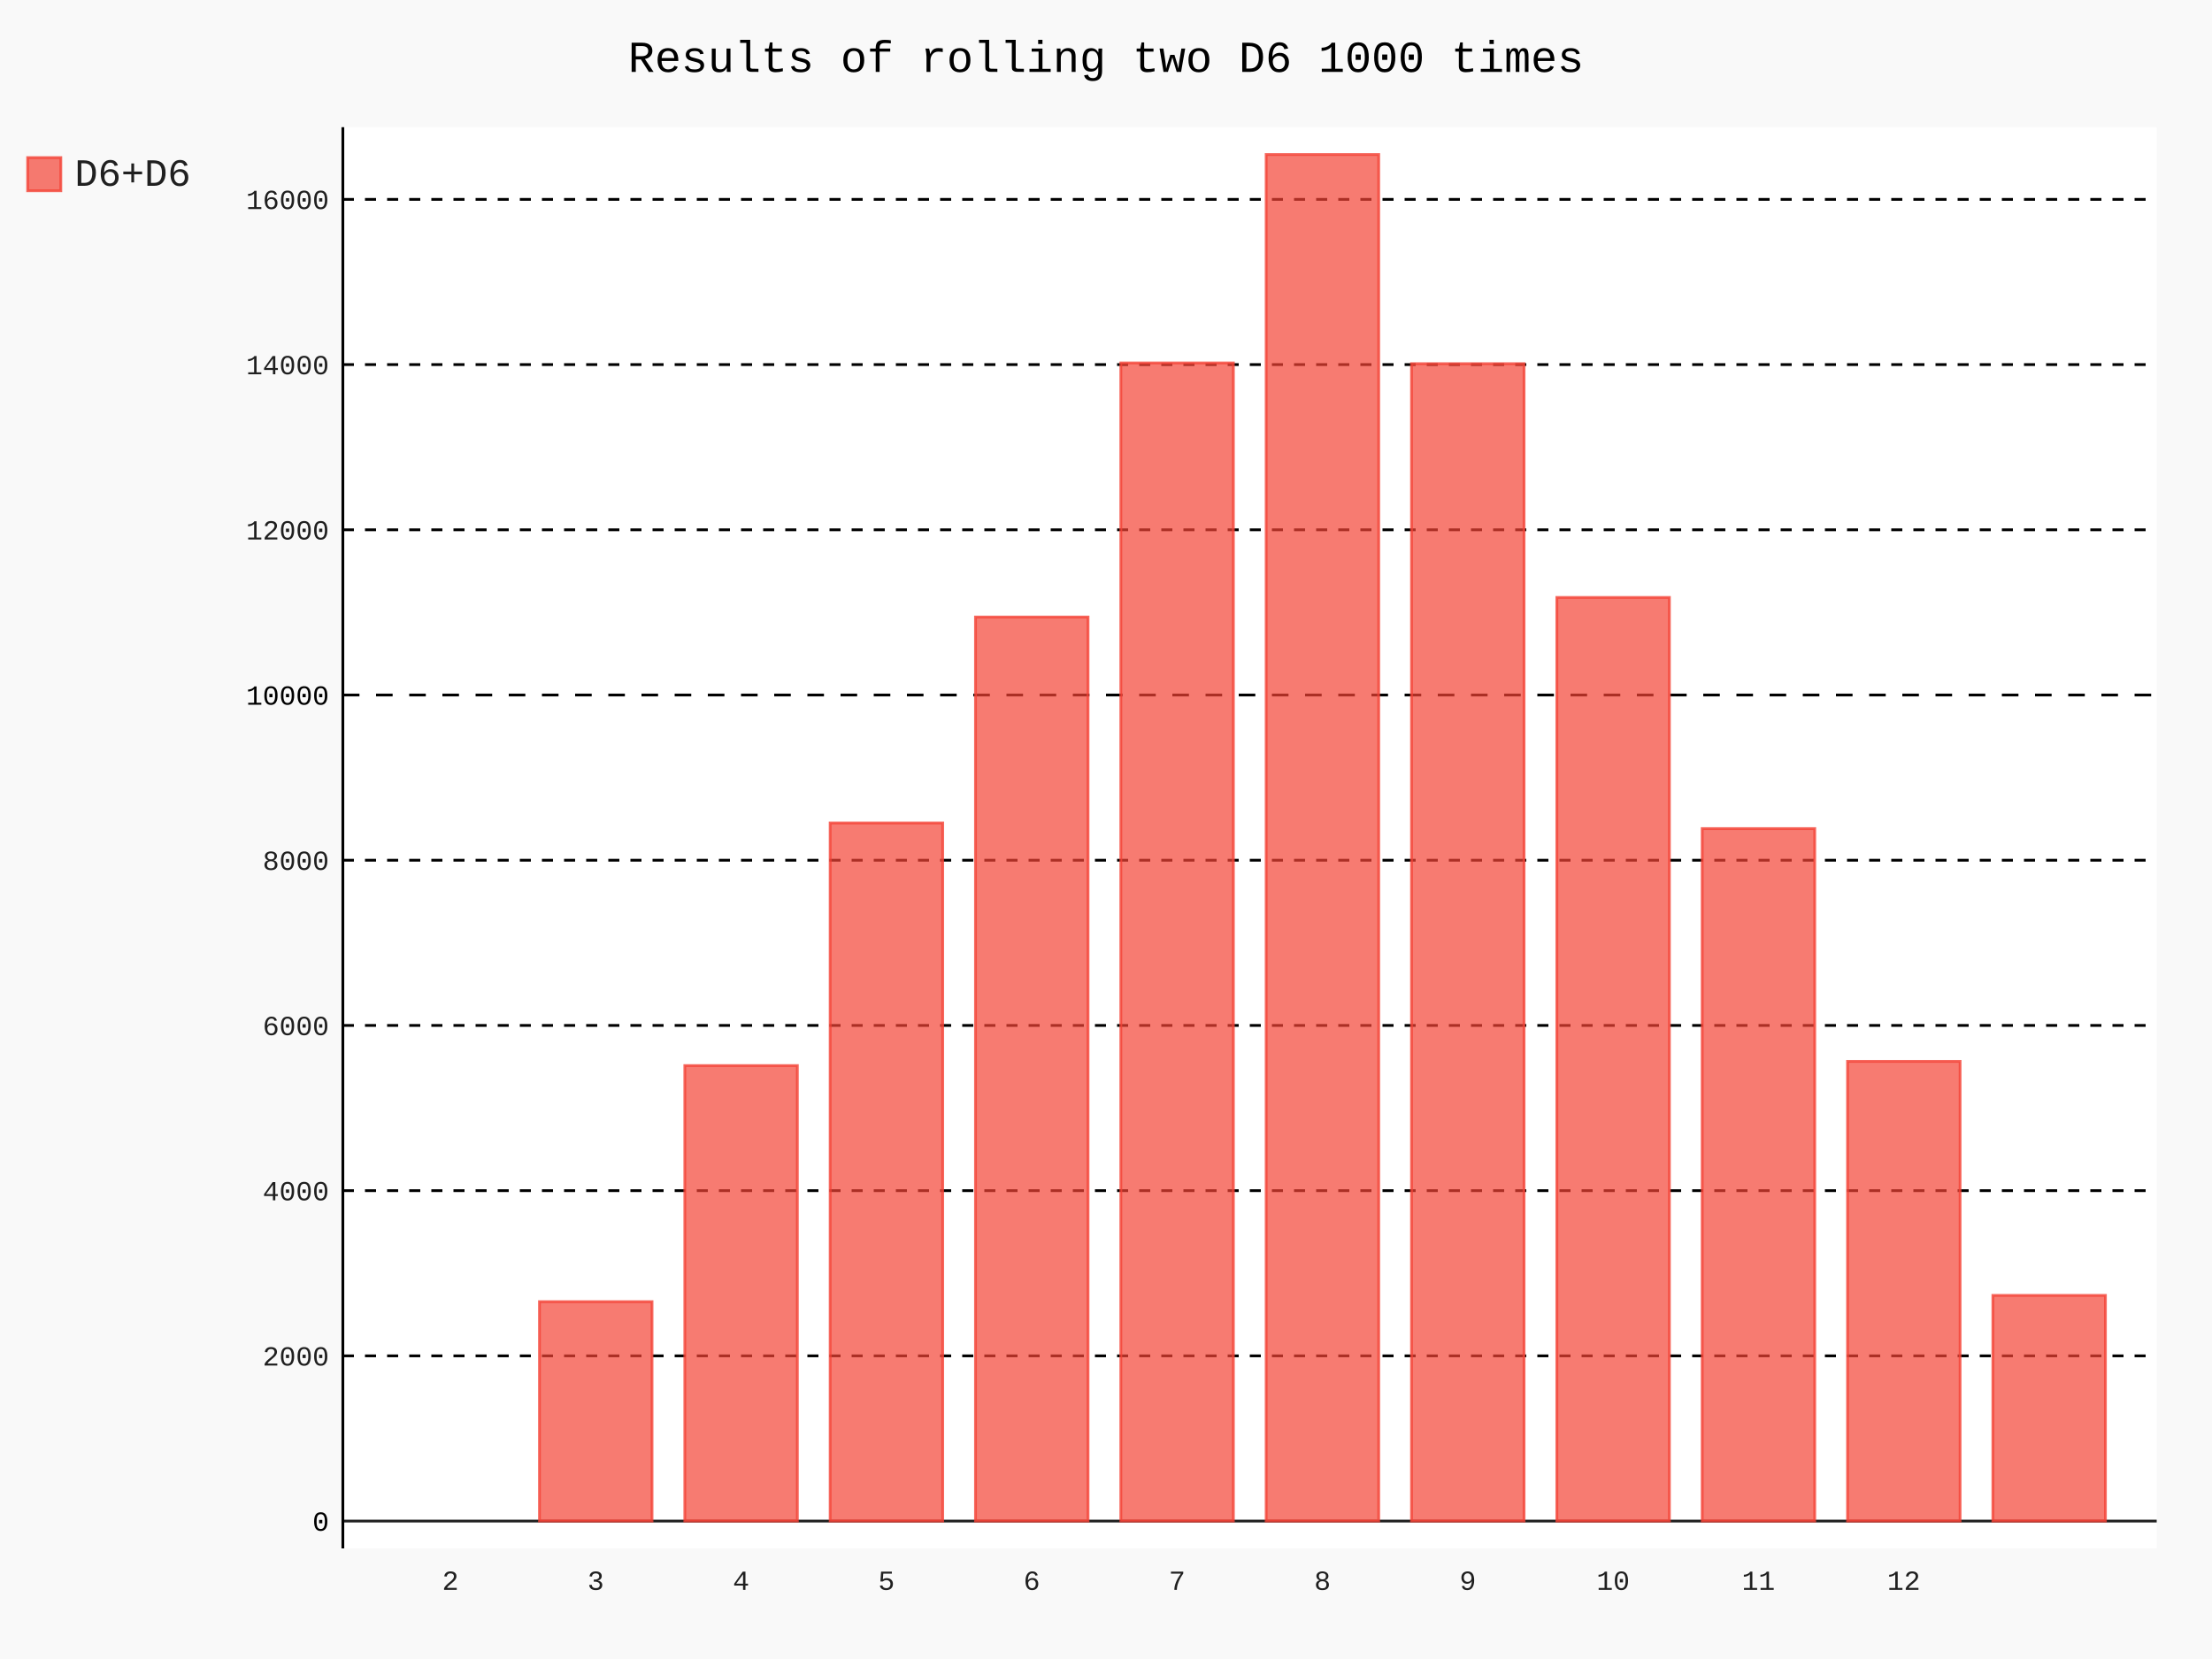
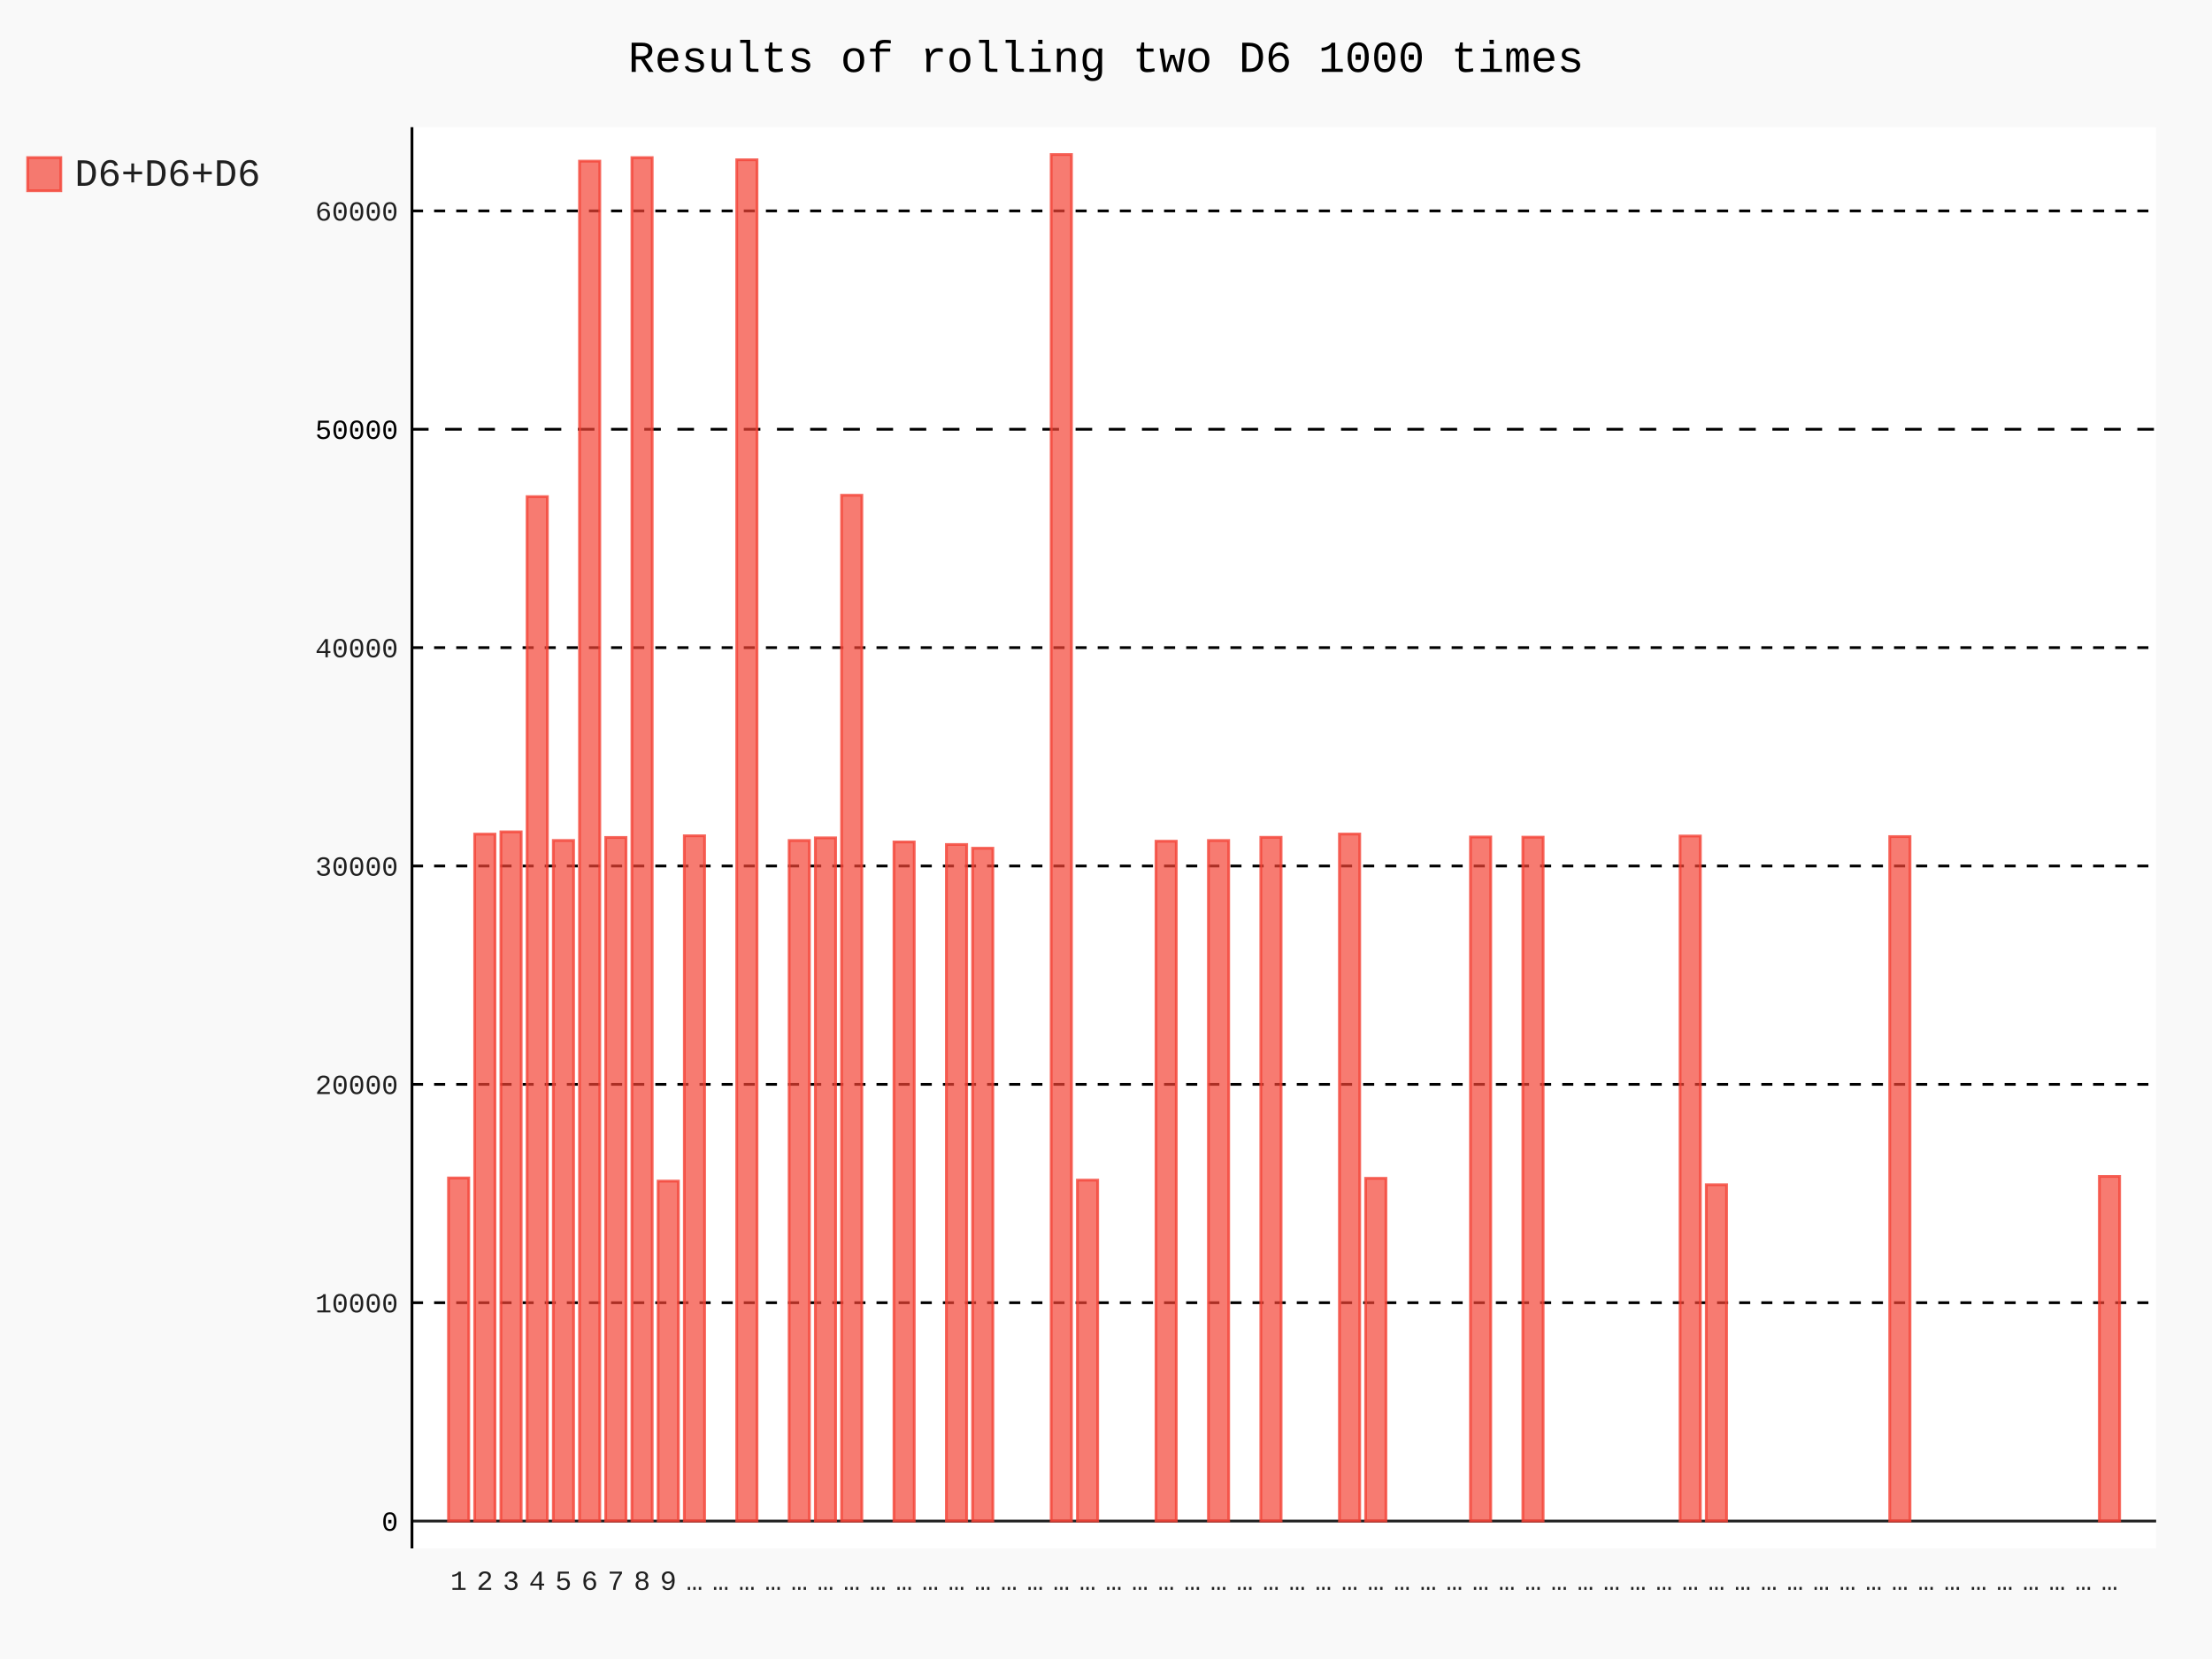
- <svg xmlns="http://www.w3.org/2000/svg" id="chart-1bb4fe99-df4e-41e9-ab45-7fff3be5ae39" class="pygal-chart" viewBox="0 0 800 600">
+ <svg xmlns="http://www.w3.org/2000/svg" id="chart-a69fd0e1-9acb-424e-9e1e-ae842e21ee24" class="pygal-chart" viewBox="0 0 800 600">
  <defs>
-     <style type="text/css">#chart-1bb4fe99-df4e-41e9-ab45-7fff3be5ae39{-webkit-user-select:none;-webkit-font-smoothing:antialiased;font-family:Consolas,"Liberation Mono",Menlo,Courier,monospace}#chart-1bb4fe99-df4e-41e9-ab45-7fff3be5ae39 .title{font-family:Consolas,"Liberation Mono",Menlo,Courier,monospace;font-size:16px}#chart-1bb4fe99-df4e-41e9-ab45-7fff3be5ae39 .legends .legend text{font-family:Consolas,"Liberation Mono",Menlo,Courier,monospace;font-size:14px}#chart-1bb4fe99-df4e-41e9-ab45-7fff3be5ae39 .axis text{font-family:Consolas,"Liberation Mono",Menlo,Courier,monospace;font-size:10px}#chart-1bb4fe99-df4e-41e9-ab45-7fff3be5ae39 .axis text.major{font-family:Consolas,"Liberation Mono",Menlo,Courier,monospace;font-size:10px}#chart-1bb4fe99-df4e-41e9-ab45-7fff3be5ae39 .text-overlay text.value{font-family:Consolas,"Liberation Mono",Menlo,Courier,monospace;font-size:16px}#chart-1bb4fe99-df4e-41e9-ab45-7fff3be5ae39 .text-overlay text.label{font-family:Consolas,"Liberation Mono",Menlo,Courier,monospace;font-size:10px}#chart-1bb4fe99-df4e-41e9-ab45-7fff3be5ae39 .tooltip{font-family:Consolas,"Liberation Mono",Menlo,Courier,monospace;font-size:14px}#chart-1bb4fe99-df4e-41e9-ab45-7fff3be5ae39 text.no_data{font-family:Consolas,"Liberation Mono",Menlo,Courier,monospace;font-size:64px}
- #chart-1bb4fe99-df4e-41e9-ab45-7fff3be5ae39{background-color:rgba(249,249,249,1)}#chart-1bb4fe99-df4e-41e9-ab45-7fff3be5ae39 path,#chart-1bb4fe99-df4e-41e9-ab45-7fff3be5ae39 line,#chart-1bb4fe99-df4e-41e9-ab45-7fff3be5ae39 rect,#chart-1bb4fe99-df4e-41e9-ab45-7fff3be5ae39 circle{-webkit-transition:150ms;-moz-transition:150ms;transition:150ms}#chart-1bb4fe99-df4e-41e9-ab45-7fff3be5ae39 .graph &gt; .background{fill:rgba(249,249,249,1)}#chart-1bb4fe99-df4e-41e9-ab45-7fff3be5ae39 .plot &gt; .background{fill:rgba(255,255,255,1)}#chart-1bb4fe99-df4e-41e9-ab45-7fff3be5ae39 .graph{fill:rgba(0,0,0,.87)}#chart-1bb4fe99-df4e-41e9-ab45-7fff3be5ae39 text.no_data{fill:rgba(0,0,0,1)}#chart-1bb4fe99-df4e-41e9-ab45-7fff3be5ae39 .title{fill:rgba(0,0,0,1)}#chart-1bb4fe99-df4e-41e9-ab45-7fff3be5ae39 .legends .legend text{fill:rgba(0,0,0,.87)}#chart-1bb4fe99-df4e-41e9-ab45-7fff3be5ae39 .legends .legend:hover text{fill:rgba(0,0,0,1)}#chart-1bb4fe99-df4e-41e9-ab45-7fff3be5ae39 .axis .line{stroke:rgba(0,0,0,1)}#chart-1bb4fe99-df4e-41e9-ab45-7fff3be5ae39 .axis .guide.line{stroke:rgba(0,0,0,.54)}#chart-1bb4fe99-df4e-41e9-ab45-7fff3be5ae39 .axis .major.line{stroke:rgba(0,0,0,.87)}#chart-1bb4fe99-df4e-41e9-ab45-7fff3be5ae39 .axis text.major{fill:rgba(0,0,0,1)}#chart-1bb4fe99-df4e-41e9-ab45-7fff3be5ae39 .axis.y .guides:hover .guide.line,#chart-1bb4fe99-df4e-41e9-ab45-7fff3be5ae39 .line-graph .axis.x .guides:hover .guide.line,#chart-1bb4fe99-df4e-41e9-ab45-7fff3be5ae39 .stackedline-graph .axis.x .guides:hover .guide.line,#chart-1bb4fe99-df4e-41e9-ab45-7fff3be5ae39 .xy-graph .axis.x .guides:hover .guide.line{stroke:rgba(0,0,0,1)}#chart-1bb4fe99-df4e-41e9-ab45-7fff3be5ae39 .axis .guides:hover text{fill:rgba(0,0,0,1)}#chart-1bb4fe99-df4e-41e9-ab45-7fff3be5ae39 .reactive{fill-opacity:.7;stroke-opacity:.8;stroke-width:1}#chart-1bb4fe99-df4e-41e9-ab45-7fff3be5ae39 .ci{stroke:rgba(0,0,0,.87)}#chart-1bb4fe99-df4e-41e9-ab45-7fff3be5ae39 .reactive.active,#chart-1bb4fe99-df4e-41e9-ab45-7fff3be5ae39 .active .reactive{fill-opacity:.8;stroke-opacity:.9;stroke-width:4}#chart-1bb4fe99-df4e-41e9-ab45-7fff3be5ae39 .ci .reactive.active{stroke-width:1.5}#chart-1bb4fe99-df4e-41e9-ab45-7fff3be5ae39 .series text{fill:rgba(0,0,0,1)}#chart-1bb4fe99-df4e-41e9-ab45-7fff3be5ae39 .tooltip rect{fill:rgba(255,255,255,1);stroke:rgba(0,0,0,1);-webkit-transition:opacity 150ms;-moz-transition:opacity 150ms;transition:opacity 150ms}#chart-1bb4fe99-df4e-41e9-ab45-7fff3be5ae39 .tooltip .label{fill:rgba(0,0,0,.87)}#chart-1bb4fe99-df4e-41e9-ab45-7fff3be5ae39 .tooltip .label{fill:rgba(0,0,0,.87)}#chart-1bb4fe99-df4e-41e9-ab45-7fff3be5ae39 .tooltip .legend{font-size:.8em;fill:rgba(0,0,0,.54)}#chart-1bb4fe99-df4e-41e9-ab45-7fff3be5ae39 .tooltip .x_label{font-size:.6em;fill:rgba(0,0,0,1)}#chart-1bb4fe99-df4e-41e9-ab45-7fff3be5ae39 .tooltip .xlink{font-size:.5em;text-decoration:underline}#chart-1bb4fe99-df4e-41e9-ab45-7fff3be5ae39 .tooltip .value{font-size:1.5em}#chart-1bb4fe99-df4e-41e9-ab45-7fff3be5ae39 .bound{font-size:.5em}#chart-1bb4fe99-df4e-41e9-ab45-7fff3be5ae39 .max-value{font-size:.75em;fill:rgba(0,0,0,.54)}#chart-1bb4fe99-df4e-41e9-ab45-7fff3be5ae39 .map-element{fill:rgba(255,255,255,1);stroke:rgba(0,0,0,.54) !important}#chart-1bb4fe99-df4e-41e9-ab45-7fff3be5ae39 .map-element .reactive{fill-opacity:inherit;stroke-opacity:inherit}#chart-1bb4fe99-df4e-41e9-ab45-7fff3be5ae39 .color-0,#chart-1bb4fe99-df4e-41e9-ab45-7fff3be5ae39 .color-0 a:visited{stroke:#F44336;fill:#F44336}#chart-1bb4fe99-df4e-41e9-ab45-7fff3be5ae39 .text-overlay .color-0 text{fill:black}
- #chart-1bb4fe99-df4e-41e9-ab45-7fff3be5ae39 text.no_data{text-anchor:middle}#chart-1bb4fe99-df4e-41e9-ab45-7fff3be5ae39 .guide.line{fill:none}#chart-1bb4fe99-df4e-41e9-ab45-7fff3be5ae39 .centered{text-anchor:middle}#chart-1bb4fe99-df4e-41e9-ab45-7fff3be5ae39 .title{text-anchor:middle}#chart-1bb4fe99-df4e-41e9-ab45-7fff3be5ae39 .legends .legend text{fill-opacity:1}#chart-1bb4fe99-df4e-41e9-ab45-7fff3be5ae39 .axis.x text{text-anchor:middle}#chart-1bb4fe99-df4e-41e9-ab45-7fff3be5ae39 .axis.x:not(.web) text[transform]{text-anchor:start}#chart-1bb4fe99-df4e-41e9-ab45-7fff3be5ae39 .axis.x:not(.web) text[transform].backwards{text-anchor:end}#chart-1bb4fe99-df4e-41e9-ab45-7fff3be5ae39 .axis.y text{text-anchor:end}#chart-1bb4fe99-df4e-41e9-ab45-7fff3be5ae39 .axis.y text[transform].backwards{text-anchor:start}#chart-1bb4fe99-df4e-41e9-ab45-7fff3be5ae39 .axis.y2 text{text-anchor:start}#chart-1bb4fe99-df4e-41e9-ab45-7fff3be5ae39 .axis.y2 text[transform].backwards{text-anchor:end}#chart-1bb4fe99-df4e-41e9-ab45-7fff3be5ae39 .axis .guide.line{stroke-dasharray:4,4;stroke:black}#chart-1bb4fe99-df4e-41e9-ab45-7fff3be5ae39 .axis .major.guide.line{stroke-dasharray:6,6;stroke:black}#chart-1bb4fe99-df4e-41e9-ab45-7fff3be5ae39 .horizontal .axis.y .guide.line,#chart-1bb4fe99-df4e-41e9-ab45-7fff3be5ae39 .horizontal .axis.y2 .guide.line,#chart-1bb4fe99-df4e-41e9-ab45-7fff3be5ae39 .vertical .axis.x .guide.line{opacity:0}#chart-1bb4fe99-df4e-41e9-ab45-7fff3be5ae39 .horizontal .axis.always_show .guide.line,#chart-1bb4fe99-df4e-41e9-ab45-7fff3be5ae39 .vertical .axis.always_show .guide.line{opacity:1 !important}#chart-1bb4fe99-df4e-41e9-ab45-7fff3be5ae39 .axis.y .guides:hover .guide.line,#chart-1bb4fe99-df4e-41e9-ab45-7fff3be5ae39 .axis.y2 .guides:hover .guide.line,#chart-1bb4fe99-df4e-41e9-ab45-7fff3be5ae39 .axis.x .guides:hover .guide.line{opacity:1}#chart-1bb4fe99-df4e-41e9-ab45-7fff3be5ae39 .axis .guides:hover text{opacity:1}#chart-1bb4fe99-df4e-41e9-ab45-7fff3be5ae39 .nofill{fill:none}#chart-1bb4fe99-df4e-41e9-ab45-7fff3be5ae39 .subtle-fill{fill-opacity:.2}#chart-1bb4fe99-df4e-41e9-ab45-7fff3be5ae39 .dot{stroke-width:1px;fill-opacity:1;stroke-opacity:1}#chart-1bb4fe99-df4e-41e9-ab45-7fff3be5ae39 .dot.active{stroke-width:5px}#chart-1bb4fe99-df4e-41e9-ab45-7fff3be5ae39 .dot.negative{fill:transparent}#chart-1bb4fe99-df4e-41e9-ab45-7fff3be5ae39 text,#chart-1bb4fe99-df4e-41e9-ab45-7fff3be5ae39 tspan{stroke:none !important}#chart-1bb4fe99-df4e-41e9-ab45-7fff3be5ae39 .series text.active{opacity:1}#chart-1bb4fe99-df4e-41e9-ab45-7fff3be5ae39 .tooltip rect{fill-opacity:.95;stroke-width:.5}#chart-1bb4fe99-df4e-41e9-ab45-7fff3be5ae39 .tooltip text{fill-opacity:1}#chart-1bb4fe99-df4e-41e9-ab45-7fff3be5ae39 .showable{visibility:hidden}#chart-1bb4fe99-df4e-41e9-ab45-7fff3be5ae39 .showable.shown{visibility:visible}#chart-1bb4fe99-df4e-41e9-ab45-7fff3be5ae39 .gauge-background{fill:rgba(229,229,229,1);stroke:none}#chart-1bb4fe99-df4e-41e9-ab45-7fff3be5ae39 .bg-lines{stroke:rgba(249,249,249,1);stroke-width:2px}</style>
+     <style type="text/css">#chart-a69fd0e1-9acb-424e-9e1e-ae842e21ee24{-webkit-user-select:none;-webkit-font-smoothing:antialiased;font-family:Consolas,"Liberation Mono",Menlo,Courier,monospace}#chart-a69fd0e1-9acb-424e-9e1e-ae842e21ee24 .title{font-family:Consolas,"Liberation Mono",Menlo,Courier,monospace;font-size:16px}#chart-a69fd0e1-9acb-424e-9e1e-ae842e21ee24 .legends .legend text{font-family:Consolas,"Liberation Mono",Menlo,Courier,monospace;font-size:14px}#chart-a69fd0e1-9acb-424e-9e1e-ae842e21ee24 .axis text{font-family:Consolas,"Liberation Mono",Menlo,Courier,monospace;font-size:10px}#chart-a69fd0e1-9acb-424e-9e1e-ae842e21ee24 .axis text.major{font-family:Consolas,"Liberation Mono",Menlo,Courier,monospace;font-size:10px}#chart-a69fd0e1-9acb-424e-9e1e-ae842e21ee24 .text-overlay text.value{font-family:Consolas,"Liberation Mono",Menlo,Courier,monospace;font-size:16px}#chart-a69fd0e1-9acb-424e-9e1e-ae842e21ee24 .text-overlay text.label{font-family:Consolas,"Liberation Mono",Menlo,Courier,monospace;font-size:10px}#chart-a69fd0e1-9acb-424e-9e1e-ae842e21ee24 .tooltip{font-family:Consolas,"Liberation Mono",Menlo,Courier,monospace;font-size:14px}#chart-a69fd0e1-9acb-424e-9e1e-ae842e21ee24 text.no_data{font-family:Consolas,"Liberation Mono",Menlo,Courier,monospace;font-size:64px}
+ #chart-a69fd0e1-9acb-424e-9e1e-ae842e21ee24{background-color:rgba(249,249,249,1)}#chart-a69fd0e1-9acb-424e-9e1e-ae842e21ee24 path,#chart-a69fd0e1-9acb-424e-9e1e-ae842e21ee24 line,#chart-a69fd0e1-9acb-424e-9e1e-ae842e21ee24 rect,#chart-a69fd0e1-9acb-424e-9e1e-ae842e21ee24 circle{-webkit-transition:150ms;-moz-transition:150ms;transition:150ms}#chart-a69fd0e1-9acb-424e-9e1e-ae842e21ee24 .graph &gt; .background{fill:rgba(249,249,249,1)}#chart-a69fd0e1-9acb-424e-9e1e-ae842e21ee24 .plot &gt; .background{fill:rgba(255,255,255,1)}#chart-a69fd0e1-9acb-424e-9e1e-ae842e21ee24 .graph{fill:rgba(0,0,0,.87)}#chart-a69fd0e1-9acb-424e-9e1e-ae842e21ee24 text.no_data{fill:rgba(0,0,0,1)}#chart-a69fd0e1-9acb-424e-9e1e-ae842e21ee24 .title{fill:rgba(0,0,0,1)}#chart-a69fd0e1-9acb-424e-9e1e-ae842e21ee24 .legends .legend text{fill:rgba(0,0,0,.87)}#chart-a69fd0e1-9acb-424e-9e1e-ae842e21ee24 .legends .legend:hover text{fill:rgba(0,0,0,1)}#chart-a69fd0e1-9acb-424e-9e1e-ae842e21ee24 .axis .line{stroke:rgba(0,0,0,1)}#chart-a69fd0e1-9acb-424e-9e1e-ae842e21ee24 .axis .guide.line{stroke:rgba(0,0,0,.54)}#chart-a69fd0e1-9acb-424e-9e1e-ae842e21ee24 .axis .major.line{stroke:rgba(0,0,0,.87)}#chart-a69fd0e1-9acb-424e-9e1e-ae842e21ee24 .axis text.major{fill:rgba(0,0,0,1)}#chart-a69fd0e1-9acb-424e-9e1e-ae842e21ee24 .axis.y .guides:hover .guide.line,#chart-a69fd0e1-9acb-424e-9e1e-ae842e21ee24 .line-graph .axis.x .guides:hover .guide.line,#chart-a69fd0e1-9acb-424e-9e1e-ae842e21ee24 .stackedline-graph .axis.x .guides:hover .guide.line,#chart-a69fd0e1-9acb-424e-9e1e-ae842e21ee24 .xy-graph .axis.x .guides:hover .guide.line{stroke:rgba(0,0,0,1)}#chart-a69fd0e1-9acb-424e-9e1e-ae842e21ee24 .axis .guides:hover text{fill:rgba(0,0,0,1)}#chart-a69fd0e1-9acb-424e-9e1e-ae842e21ee24 .reactive{fill-opacity:.7;stroke-opacity:.8;stroke-width:1}#chart-a69fd0e1-9acb-424e-9e1e-ae842e21ee24 .ci{stroke:rgba(0,0,0,.87)}#chart-a69fd0e1-9acb-424e-9e1e-ae842e21ee24 .reactive.active,#chart-a69fd0e1-9acb-424e-9e1e-ae842e21ee24 .active .reactive{fill-opacity:.8;stroke-opacity:.9;stroke-width:4}#chart-a69fd0e1-9acb-424e-9e1e-ae842e21ee24 .ci .reactive.active{stroke-width:1.5}#chart-a69fd0e1-9acb-424e-9e1e-ae842e21ee24 .series text{fill:rgba(0,0,0,1)}#chart-a69fd0e1-9acb-424e-9e1e-ae842e21ee24 .tooltip rect{fill:rgba(255,255,255,1);stroke:rgba(0,0,0,1);-webkit-transition:opacity 150ms;-moz-transition:opacity 150ms;transition:opacity 150ms}#chart-a69fd0e1-9acb-424e-9e1e-ae842e21ee24 .tooltip .label{fill:rgba(0,0,0,.87)}#chart-a69fd0e1-9acb-424e-9e1e-ae842e21ee24 .tooltip .label{fill:rgba(0,0,0,.87)}#chart-a69fd0e1-9acb-424e-9e1e-ae842e21ee24 .tooltip .legend{font-size:.8em;fill:rgba(0,0,0,.54)}#chart-a69fd0e1-9acb-424e-9e1e-ae842e21ee24 .tooltip .x_label{font-size:.6em;fill:rgba(0,0,0,1)}#chart-a69fd0e1-9acb-424e-9e1e-ae842e21ee24 .tooltip .xlink{font-size:.5em;text-decoration:underline}#chart-a69fd0e1-9acb-424e-9e1e-ae842e21ee24 .tooltip .value{font-size:1.5em}#chart-a69fd0e1-9acb-424e-9e1e-ae842e21ee24 .bound{font-size:.5em}#chart-a69fd0e1-9acb-424e-9e1e-ae842e21ee24 .max-value{font-size:.75em;fill:rgba(0,0,0,.54)}#chart-a69fd0e1-9acb-424e-9e1e-ae842e21ee24 .map-element{fill:rgba(255,255,255,1);stroke:rgba(0,0,0,.54) !important}#chart-a69fd0e1-9acb-424e-9e1e-ae842e21ee24 .map-element .reactive{fill-opacity:inherit;stroke-opacity:inherit}#chart-a69fd0e1-9acb-424e-9e1e-ae842e21ee24 .color-0,#chart-a69fd0e1-9acb-424e-9e1e-ae842e21ee24 .color-0 a:visited{stroke:#F44336;fill:#F44336}#chart-a69fd0e1-9acb-424e-9e1e-ae842e21ee24 .text-overlay .color-0 text{fill:black}
+ #chart-a69fd0e1-9acb-424e-9e1e-ae842e21ee24 text.no_data{text-anchor:middle}#chart-a69fd0e1-9acb-424e-9e1e-ae842e21ee24 .guide.line{fill:none}#chart-a69fd0e1-9acb-424e-9e1e-ae842e21ee24 .centered{text-anchor:middle}#chart-a69fd0e1-9acb-424e-9e1e-ae842e21ee24 .title{text-anchor:middle}#chart-a69fd0e1-9acb-424e-9e1e-ae842e21ee24 .legends .legend text{fill-opacity:1}#chart-a69fd0e1-9acb-424e-9e1e-ae842e21ee24 .axis.x text{text-anchor:middle}#chart-a69fd0e1-9acb-424e-9e1e-ae842e21ee24 .axis.x:not(.web) text[transform]{text-anchor:start}#chart-a69fd0e1-9acb-424e-9e1e-ae842e21ee24 .axis.x:not(.web) text[transform].backwards{text-anchor:end}#chart-a69fd0e1-9acb-424e-9e1e-ae842e21ee24 .axis.y text{text-anchor:end}#chart-a69fd0e1-9acb-424e-9e1e-ae842e21ee24 .axis.y text[transform].backwards{text-anchor:start}#chart-a69fd0e1-9acb-424e-9e1e-ae842e21ee24 .axis.y2 text{text-anchor:start}#chart-a69fd0e1-9acb-424e-9e1e-ae842e21ee24 .axis.y2 text[transform].backwards{text-anchor:end}#chart-a69fd0e1-9acb-424e-9e1e-ae842e21ee24 .axis .guide.line{stroke-dasharray:4,4;stroke:black}#chart-a69fd0e1-9acb-424e-9e1e-ae842e21ee24 .axis .major.guide.line{stroke-dasharray:6,6;stroke:black}#chart-a69fd0e1-9acb-424e-9e1e-ae842e21ee24 .horizontal .axis.y .guide.line,#chart-a69fd0e1-9acb-424e-9e1e-ae842e21ee24 .horizontal .axis.y2 .guide.line,#chart-a69fd0e1-9acb-424e-9e1e-ae842e21ee24 .vertical .axis.x .guide.line{opacity:0}#chart-a69fd0e1-9acb-424e-9e1e-ae842e21ee24 .horizontal .axis.always_show .guide.line,#chart-a69fd0e1-9acb-424e-9e1e-ae842e21ee24 .vertical .axis.always_show .guide.line{opacity:1 !important}#chart-a69fd0e1-9acb-424e-9e1e-ae842e21ee24 .axis.y .guides:hover .guide.line,#chart-a69fd0e1-9acb-424e-9e1e-ae842e21ee24 .axis.y2 .guides:hover .guide.line,#chart-a69fd0e1-9acb-424e-9e1e-ae842e21ee24 .axis.x .guides:hover .guide.line{opacity:1}#chart-a69fd0e1-9acb-424e-9e1e-ae842e21ee24 .axis .guides:hover text{opacity:1}#chart-a69fd0e1-9acb-424e-9e1e-ae842e21ee24 .nofill{fill:none}#chart-a69fd0e1-9acb-424e-9e1e-ae842e21ee24 .subtle-fill{fill-opacity:.2}#chart-a69fd0e1-9acb-424e-9e1e-ae842e21ee24 .dot{stroke-width:1px;fill-opacity:1;stroke-opacity:1}#chart-a69fd0e1-9acb-424e-9e1e-ae842e21ee24 .dot.active{stroke-width:5px}#chart-a69fd0e1-9acb-424e-9e1e-ae842e21ee24 .dot.negative{fill:transparent}#chart-a69fd0e1-9acb-424e-9e1e-ae842e21ee24 text,#chart-a69fd0e1-9acb-424e-9e1e-ae842e21ee24 tspan{stroke:none !important}#chart-a69fd0e1-9acb-424e-9e1e-ae842e21ee24 .series text.active{opacity:1}#chart-a69fd0e1-9acb-424e-9e1e-ae842e21ee24 .tooltip rect{fill-opacity:.95;stroke-width:.5}#chart-a69fd0e1-9acb-424e-9e1e-ae842e21ee24 .tooltip text{fill-opacity:1}#chart-a69fd0e1-9acb-424e-9e1e-ae842e21ee24 .showable{visibility:hidden}#chart-a69fd0e1-9acb-424e-9e1e-ae842e21ee24 .showable.shown{visibility:visible}#chart-a69fd0e1-9acb-424e-9e1e-ae842e21ee24 .gauge-background{fill:rgba(229,229,229,1);stroke:none}#chart-a69fd0e1-9acb-424e-9e1e-ae842e21ee24 .bg-lines{stroke:rgba(249,249,249,1);stroke-width:2px}</style>
  </defs>
  <g class="graph bar-graph vertical">
    <rect x="0" y="0" width="800" height="600" class="background" />
-     <g transform="translate(124, 46)" class="plot">
-       <rect x="0" y="0" width="656.0" height="514" class="background" />
+     <g transform="translate(149, 46)" class="plot">
+       <rect x="0" y="0" width="630.8" height="514" class="background" />
      <g class="axis y always_show">
        <g class="guides">
-           <path d="M0 504.115 h656" class="axis major line" />
+           <path d="M0 504.115 h630.8" class="axis major line" />
          <text x="-5" y="507.615" class="major">0</text>
        </g>
        <g class="guides">
-           <path d="M0 444.364 h656" class="guide line" />
-           <text x="-5" y="447.864" class="">2000</text>
-         </g>
-         <g class="guides">
-           <path d="M0 384.613 h656" class="guide line" />
-           <text x="-5" y="388.113" class="">4000</text>
-         </g>
-         <g class="guides">
-           <path d="M0 324.862 h656" class="guide line" />
-           <text x="-5" y="328.362" class="">6000</text>
-         </g>
-         <g class="guides">
-           <path d="M0 265.111 h656" class="guide line" />
-           <text x="-5" y="268.611" class="">8000</text>
-         </g>
-         <g class="guides">
-           <path d="M0 205.36 h656" class="major guide line" />
-           <text x="-5" y="208.86" class="major">10000</text>
-         </g>
-         <g class="guides">
-           <path d="M0 145.609 h656" class="guide line" />
-           <text x="-5" y="149.109" class="">12000</text>
-         </g>
-         <g class="guides">
-           <path d="M0 85.858 h656" class="guide line" />
-           <text x="-5" y="89.358" class="">14000</text>
-         </g>
-         <g class="guides">
-           <path d="M0 26.107 h656" class="guide line" />
-           <text x="-5" y="29.607" class="">16000</text>
+           <path d="M0 425.142 h630.8" class="guide line" />
+           <text x="-5" y="428.642" class="">10000</text>
+         </g>
+         <g class="guides">
+           <path d="M0 346.169 h630.8" class="guide line" />
+           <text x="-5" y="349.669" class="">20000</text>
+         </g>
+         <g class="guides">
+           <path d="M0 267.195 h630.8" class="guide line" />
+           <text x="-5" y="270.695" class="">30000</text>
+         </g>
+         <g class="guides">
+           <path d="M0 188.222 h630.8" class="guide line" />
+           <text x="-5" y="191.722" class="">40000</text>
+         </g>
+         <g class="guides">
+           <path d="M0 109.249 h630.8" class="major guide line" />
+           <text x="-5" y="112.749" class="major">50000</text>
+         </g>
+         <g class="guides">
+           <path d="M0 30.276 h630.8" class="guide line" />
+           <text x="-5" y="33.776" class="">60000</text>
        </g>
      </g>
      <g class="axis x">
        <path d="M0 0 v514" class="line" />
        <g class="guides">
-           <path d="M38.897 0 v514" class="guide line" />
-           <text x="38.897" y="529.0" class="">2</text>
-         </g>
-         <g class="guides">
-           <path d="M91.462 0 v514" class="guide line" />
-           <text x="91.462" y="529.0" class="">3</text>
-         </g>
-         <g class="guides">
-           <path d="M144.026 0 v514" class="guide line" />
-           <text x="144.026" y="529.0" class="">4</text>
-         </g>
-         <g class="guides">
-           <path d="M196.59 0 v514" class="guide line" />
-           <text x="196.59" y="529.0" class="">5</text>
-         </g>
-         <g class="guides">
-           <path d="M249.154 0 v514" class="guide line" />
-           <text x="249.154" y="529.0" class="">6</text>
-         </g>
-         <g class="guides">
-           <path d="M301.718 0 v514" class="guide line" />
-           <text x="301.718" y="529.0" class="">7</text>
-         </g>
-         <g class="guides">
-           <path d="M354.282 0 v514" class="guide line" />
-           <text x="354.282" y="529.0" class="">8</text>
-         </g>
-         <g class="guides">
-           <path d="M406.846 0 v514" class="guide line" />
-           <text x="406.846" y="529.0" class="">9</text>
-         </g>
-         <g class="guides">
-           <path d="M459.41 0 v514" class="guide line" />
-           <text x="459.41" y="529.0" class="">10</text>
-         </g>
-         <g class="guides">
-           <path d="M511.974 0 v514" class="guide line" />
-           <text x="511.974" y="529.0" class="">11</text>
-         </g>
-         <g class="guides">
-           <path d="M564.538 0 v514" class="guide line" />
-           <text x="564.538" y="529.0" class="">12</text>
+           <path d="M16.869 0 v514" class="guide line" />
+           <text x="16.869" y="529.0" class="">1</text>
+         </g>
+         <g class="guides">
+           <path d="M26.347 0 v514" class="guide line" />
+           <text x="26.347" y="529.0" class="">2</text>
+         </g>
+         <g class="guides">
+           <path d="M35.824 0 v514" class="guide line" />
+           <text x="35.824" y="529.0" class="">3</text>
+         </g>
+         <g class="guides">
+           <path d="M45.301 0 v514" class="guide line" />
+           <text x="45.301" y="529.0" class="">4</text>
+         </g>
+         <g class="guides">
+           <path d="M54.778 0 v514" class="guide line" />
+           <text x="54.778" y="529.0" class="">5</text>
+         </g>
+         <g class="guides">
+           <path d="M64.255 0 v514" class="guide line" />
+           <text x="64.255" y="529.0" class="">6</text>
+         </g>
+         <g class="guides">
+           <path d="M73.732 0 v514" class="guide line" />
+           <text x="73.732" y="529.0" class="">7</text>
+         </g>
+         <g class="guides">
+           <path d="M83.209 0 v514" class="guide line" />
+           <text x="83.209" y="529.0" class="">8</text>
+         </g>
+         <g class="guides">
+           <path d="M92.687 0 v514" class="guide line" />
+           <text x="92.687" y="529.0" class="">9</text>
+         </g>
+         <g class="guides">
+           <path d="M102.164 0 v514" class="guide line" />
+           <text x="102.164" y="529.0" class="">…</text>
+         </g>
+         <g class="guides">
+           <path d="M111.641 0 v514" class="guide line" />
+           <text x="111.641" y="529.0" class="">…</text>
+         </g>
+         <g class="guides">
+           <path d="M121.118 0 v514" class="guide line" />
+           <text x="121.118" y="529.0" class="">…</text>
+         </g>
+         <g class="guides">
+           <path d="M130.595 0 v514" class="guide line" />
+           <text x="130.595" y="529.0" class="">…</text>
+         </g>
+         <g class="guides">
+           <path d="M140.072 0 v514" class="guide line" />
+           <text x="140.072" y="529.0" class="">…</text>
+         </g>
+         <g class="guides">
+           <path d="M149.55 0 v514" class="guide line" />
+           <text x="149.55" y="529.0" class="">…</text>
+         </g>
+         <g class="guides">
+           <path d="M159.027 0 v514" class="guide line" />
+           <text x="159.027" y="529.0" class="">…</text>
+         </g>
+         <g class="guides">
+           <path d="M168.504 0 v514" class="guide line" />
+           <text x="168.504" y="529.0" class="">…</text>
+         </g>
+         <g class="guides">
+           <path d="M177.981 0 v514" class="guide line" />
+           <text x="177.981" y="529.0" class="">…</text>
+         </g>
+         <g class="guides">
+           <path d="M187.458 0 v514" class="guide line" />
+           <text x="187.458" y="529.0" class="">…</text>
+         </g>
+         <g class="guides">
+           <path d="M196.935 0 v514" class="guide line" />
+           <text x="196.935" y="529.0" class="">…</text>
+         </g>
+         <g class="guides">
+           <path d="M206.413 0 v514" class="guide line" />
+           <text x="206.413" y="529.0" class="">…</text>
+         </g>
+         <g class="guides">
+           <path d="M215.89 0 v514" class="guide line" />
+           <text x="215.89" y="529.0" class="">…</text>
+         </g>
+         <g class="guides">
+           <path d="M225.367 0 v514" class="guide line" />
+           <text x="225.367" y="529.0" class="">…</text>
+         </g>
+         <g class="guides">
+           <path d="M234.844 0 v514" class="guide line" />
+           <text x="234.844" y="529.0" class="">…</text>
+         </g>
+         <g class="guides">
+           <path d="M244.321 0 v514" class="guide line" />
+           <text x="244.321" y="529.0" class="">…</text>
+         </g>
+         <g class="guides">
+           <path d="M253.798 0 v514" class="guide line" />
+           <text x="253.798" y="529.0" class="">…</text>
+         </g>
+         <g class="guides">
+           <path d="M263.276 0 v514" class="guide line" />
+           <text x="263.276" y="529.0" class="">…</text>
+         </g>
+         <g class="guides">
+           <path d="M272.753 0 v514" class="guide line" />
+           <text x="272.753" y="529.0" class="">…</text>
+         </g>
+         <g class="guides">
+           <path d="M282.23 0 v514" class="guide line" />
+           <text x="282.23" y="529.0" class="">…</text>
+         </g>
+         <g class="guides">
+           <path d="M291.707 0 v514" class="guide line" />
+           <text x="291.707" y="529.0" class="">…</text>
+         </g>
+         <g class="guides">
+           <path d="M301.184 0 v514" class="guide line" />
+           <text x="301.184" y="529.0" class="">…</text>
+         </g>
+         <g class="guides">
+           <path d="M310.661 0 v514" class="guide line" />
+           <text x="310.661" y="529.0" class="">…</text>
+         </g>
+         <g class="guides">
+           <path d="M320.139 0 v514" class="guide line" />
+           <text x="320.139" y="529.0" class="">…</text>
+         </g>
+         <g class="guides">
+           <path d="M329.616 0 v514" class="guide line" />
+           <text x="329.616" y="529.0" class="">…</text>
+         </g>
+         <g class="guides">
+           <path d="M339.093 0 v514" class="guide line" />
+           <text x="339.093" y="529.0" class="">…</text>
+         </g>
+         <g class="guides">
+           <path d="M348.57 0 v514" class="guide line" />
+           <text x="348.57" y="529.0" class="">…</text>
+         </g>
+         <g class="guides">
+           <path d="M358.047 0 v514" class="guide line" />
+           <text x="358.047" y="529.0" class="">…</text>
+         </g>
+         <g class="guides">
+           <path d="M367.524 0 v514" class="guide line" />
+           <text x="367.524" y="529.0" class="">…</text>
+         </g>
+         <g class="guides">
+           <path d="M377.002 0 v514" class="guide line" />
+           <text x="377.002" y="529.0" class="">…</text>
+         </g>
+         <g class="guides">
+           <path d="M386.479 0 v514" class="guide line" />
+           <text x="386.479" y="529.0" class="">…</text>
+         </g>
+         <g class="guides">
+           <path d="M395.956 0 v514" class="guide line" />
+           <text x="395.956" y="529.0" class="">…</text>
+         </g>
+         <g class="guides">
+           <path d="M405.433 0 v514" class="guide line" />
+           <text x="405.433" y="529.0" class="">…</text>
+         </g>
+         <g class="guides">
+           <path d="M414.91 0 v514" class="guide line" />
+           <text x="414.91" y="529.0" class="">…</text>
+         </g>
+         <g class="guides">
+           <path d="M424.387 0 v514" class="guide line" />
+           <text x="424.387" y="529.0" class="">…</text>
+         </g>
+         <g class="guides">
+           <path d="M433.865 0 v514" class="guide line" />
+           <text x="433.865" y="529.0" class="">…</text>
+         </g>
+         <g class="guides">
+           <path d="M443.342 0 v514" class="guide line" />
+           <text x="443.342" y="529.0" class="">…</text>
+         </g>
+         <g class="guides">
+           <path d="M452.819 0 v514" class="guide line" />
+           <text x="452.819" y="529.0" class="">…</text>
+         </g>
+         <g class="guides">
+           <path d="M462.296 0 v514" class="guide line" />
+           <text x="462.296" y="529.0" class="">…</text>
+         </g>
+         <g class="guides">
+           <path d="M471.773 0 v514" class="guide line" />
+           <text x="471.773" y="529.0" class="">…</text>
+         </g>
+         <g class="guides">
+           <path d="M481.25 0 v514" class="guide line" />
+           <text x="481.25" y="529.0" class="">…</text>
+         </g>
+         <g class="guides">
+           <path d="M490.728 0 v514" class="guide line" />
+           <text x="490.728" y="529.0" class="">…</text>
+         </g>
+         <g class="guides">
+           <path d="M500.205 0 v514" class="guide line" />
+           <text x="500.205" y="529.0" class="">…</text>
+         </g>
+         <g class="guides">
+           <path d="M509.682 0 v514" class="guide line" />
+           <text x="509.682" y="529.0" class="">…</text>
+         </g>
+         <g class="guides">
+           <path d="M519.159 0 v514" class="guide line" />
+           <text x="519.159" y="529.0" class="">…</text>
+         </g>
+         <g class="guides">
+           <path d="M528.636 0 v514" class="guide line" />
+           <text x="528.636" y="529.0" class="">…</text>
+         </g>
+         <g class="guides">
+           <path d="M538.113 0 v514" class="guide line" />
+           <text x="538.113" y="529.0" class="">…</text>
+         </g>
+         <g class="guides">
+           <path d="M547.591 0 v514" class="guide line" />
+           <text x="547.591" y="529.0" class="">…</text>
+         </g>
+         <g class="guides">
+           <path d="M557.068 0 v514" class="guide line" />
+           <text x="557.068" y="529.0" class="">…</text>
+         </g>
+         <g class="guides">
+           <path d="M566.545 0 v514" class="guide line" />
+           <text x="566.545" y="529.0" class="">…</text>
+         </g>
+         <g class="guides">
+           <path d="M576.022 0 v514" class="guide line" />
+           <text x="576.022" y="529.0" class="">…</text>
+         </g>
+         <g class="guides">
+           <path d="M585.499 0 v514" class="guide line" />
+           <text x="585.499" y="529.0" class="">…</text>
+         </g>
+         <g class="guides">
+           <path d="M594.976 0 v514" class="guide line" />
+           <text x="594.976" y="529.0" class="">…</text>
+         </g>
+         <g class="guides">
+           <path d="M604.453 0 v514" class="guide line" />
+           <text x="604.453" y="529.0" class="">…</text>
+         </g>
+         <g class="guides">
+           <path d="M613.931 0 v514" class="guide line" />
+           <text x="613.931" y="529.0" class="">…</text>
        </g>
      </g>
      <g class="series serie-0 color-0">
        <g class="bars">
          <g class="bar">
-             <rect x="18.545" y="504.115" rx="0" ry="0" width="40.706" height="0.0" class="rect reactive tooltip-trigger" />
-           </g>
-           <g class="bar">
-             <rect x="71.109" y="424.766" rx="0" ry="0" width="40.706" height="79.349" class="rect reactive tooltip-trigger" />
-           </g>
-           <g class="bar">
-             <rect x="123.673" y="339.382" rx="0" ry="0" width="40.706" height="164.734" class="rect reactive tooltip-trigger" />
-           </g>
-           <g class="bar">
-             <rect x="176.237" y="251.637" rx="0" ry="0" width="40.706" height="252.478" class="rect reactive tooltip-trigger" />
-           </g>
-           <g class="bar">
-             <rect x="228.801" y="177.158" rx="0" ry="0" width="40.706" height="326.958" class="rect reactive tooltip-trigger" />
-           </g>
-           <g class="bar">
-             <rect x="281.365" y="85.261" rx="0" ry="0" width="40.706" height="418.855" class="rect reactive tooltip-trigger" />
-           </g>
-           <g class="bar">
-             <rect x="333.929" y="9.885" rx="0" ry="0" width="40.706" height="494.231" class="rect reactive tooltip-trigger" />
-           </g>
-           <g class="bar">
-             <rect x="386.493" y="85.529" rx="0" ry="0" width="40.706" height="418.586" class="rect reactive tooltip-trigger" />
-           </g>
-           <g class="bar">
-             <rect x="439.057" y="170.077" rx="0" ry="0" width="40.706" height="334.038" class="rect reactive tooltip-trigger" />
-           </g>
-           <g class="bar">
-             <rect x="491.622" y="253.669" rx="0" ry="0" width="40.706" height="250.447" class="rect reactive tooltip-trigger" />
-           </g>
-           <g class="bar">
-             <rect x="544.186" y="337.858" rx="0" ry="0" width="40.706" height="166.257" class="rect reactive tooltip-trigger" />
-           </g>
-           <g class="bar">
-             <rect x="596.75" y="422.495" rx="0" ry="0" width="40.706" height="81.62" class="rect reactive tooltip-trigger" />
+             <rect x="13.2" y="380.025" rx="0" ry="0" width="7.339" height="124.091" class="rect reactive tooltip-trigger" />
+           </g>
+           <g class="bar">
+             <rect x="22.677" y="255.673" rx="0" ry="0" width="7.339" height="248.442" class="rect reactive tooltip-trigger" />
+           </g>
+           <g class="bar">
+             <rect x="32.154" y="254.844" rx="0" ry="0" width="7.339" height="249.271" class="rect reactive tooltip-trigger" />
+           </g>
+           <g class="bar">
+             <rect x="41.631" y="133.612" rx="0" ry="0" width="7.339" height="370.503" class="rect reactive tooltip-trigger" />
+           </g>
+           <g class="bar">
+             <rect x="51.108" y="257.963" rx="0" ry="0" width="7.339" height="246.152" class="rect reactive tooltip-trigger" />
+           </g>
+           <g class="bar">
+             <rect x="60.586" y="12.278" rx="0" ry="0" width="7.339" height="491.838" class="rect reactive tooltip-trigger" />
+           </g>
+           <g class="bar">
+             <rect x="70.063" y="256.874" rx="0" ry="0" width="7.339" height="247.242" class="rect reactive tooltip-trigger" />
+           </g>
+           <g class="bar">
+             <rect x="79.54" y="11.006" rx="0" ry="0" width="7.339" height="493.109" class="rect reactive tooltip-trigger" />
+           </g>
+           <g class="bar">
+             <rect x="89.017" y="381.162" rx="0" ry="0" width="7.339" height="122.954" class="rect reactive tooltip-trigger" />
+           </g>
+           <g class="bar">
+             <rect x="98.494" y="256.273" rx="0" ry="0" width="7.339" height="247.842" class="rect reactive tooltip-trigger" />
+           </g>
+           <g class="bar">
+             <rect x="107.971" y="504.115" rx="0" ry="0" width="7.339" height="0.0" class="rect reactive tooltip-trigger" />
+           </g>
+           <g class="bar">
+             <rect x="117.449" y="11.78" rx="0" ry="0" width="7.339" height="492.335" class="rect reactive tooltip-trigger" />
+           </g>
+           <g class="bar">
+             <rect x="126.926" y="504.115" rx="0" ry="0" width="7.339" height="0.0" class="rect reactive tooltip-trigger" />
+           </g>
+           <g class="bar">
+             <rect x="136.403" y="257.971" rx="0" ry="0" width="7.339" height="246.144" class="rect reactive tooltip-trigger" />
+           </g>
+           <g class="bar">
+             <rect x="145.88" y="257.016" rx="0" ry="0" width="7.339" height="247.1" class="rect reactive tooltip-trigger" />
+           </g>
+           <g class="bar">
+             <rect x="155.357" y="133.115" rx="0" ry="0" width="7.339" height="371.001" class="rect reactive tooltip-trigger" />
+           </g>
+           <g class="bar">
+             <rect x="164.834" y="504.115" rx="0" ry="0" width="7.339" height="0.0" class="rect reactive tooltip-trigger" />
+           </g>
+           <g class="bar">
+             <rect x="174.312" y="258.508" rx="0" ry="0" width="7.339" height="245.607" class="rect reactive tooltip-trigger" />
+           </g>
+           <g class="bar">
+             <rect x="183.789" y="504.115" rx="0" ry="0" width="7.339" height="0.0" class="rect reactive tooltip-trigger" />
+           </g>
+           <g class="bar">
+             <rect x="193.266" y="259.424" rx="0" ry="0" width="7.339" height="244.691" class="rect reactive tooltip-trigger" />
+           </g>
+           <g class="bar">
+             <rect x="202.743" y="260.767" rx="0" ry="0" width="7.339" height="243.348" class="rect reactive tooltip-trigger" />
+           </g>
+           <g class="bar">
+             <rect x="212.22" y="504.115" rx="0" ry="0" width="7.339" height="0.0" class="rect reactive tooltip-trigger" />
+           </g>
+           <g class="bar">
+             <rect x="221.697" y="504.115" rx="0" ry="0" width="7.339" height="0.0" class="rect reactive tooltip-trigger" />
+           </g>
+           <g class="bar">
+             <rect x="231.175" y="9.885" rx="0" ry="0" width="7.339" height="494.231" class="rect reactive tooltip-trigger" />
+           </g>
+           <g class="bar">
+             <rect x="240.652" y="380.806" rx="0" ry="0" width="7.339" height="123.309" class="rect reactive tooltip-trigger" />
+           </g>
+           <g class="bar">
+             <rect x="250.129" y="504.115" rx="0" ry="0" width="7.339" height="0.0" class="rect reactive tooltip-trigger" />
+           </g>
+           <g class="bar">
+             <rect x="259.606" y="504.115" rx="0" ry="0" width="7.339" height="0.0" class="rect reactive tooltip-trigger" />
+           </g>
+           <g class="bar">
+             <rect x="269.083" y="258.232" rx="0" ry="0" width="7.339" height="245.883" class="rect reactive tooltip-trigger" />
+           </g>
+           <g class="bar">
+             <rect x="278.56" y="504.115" rx="0" ry="0" width="7.339" height="0.0" class="rect reactive tooltip-trigger" />
+           </g>
+           <g class="bar">
+             <rect x="288.038" y="257.971" rx="0" ry="0" width="7.339" height="246.144" class="rect reactive tooltip-trigger" />
+           </g>
+           <g class="bar">
+             <rect x="297.515" y="504.115" rx="0" ry="0" width="7.339" height="0.0" class="rect reactive tooltip-trigger" />
+           </g>
+           <g class="bar">
+             <rect x="306.992" y="256.826" rx="0" ry="0" width="7.339" height="247.289" class="rect reactive tooltip-trigger" />
+           </g>
+           <g class="bar">
+             <rect x="316.469" y="504.115" rx="0" ry="0" width="7.339" height="0.0" class="rect reactive tooltip-trigger" />
+           </g>
+           <g class="bar">
+             <rect x="325.946" y="504.115" rx="0" ry="0" width="7.339" height="0.0" class="rect reactive tooltip-trigger" />
+           </g>
+           <g class="bar">
+             <rect x="335.423" y="255.642" rx="0" ry="0" width="7.339" height="248.474" class="rect reactive tooltip-trigger" />
+           </g>
+           <g class="bar">
+             <rect x="344.901" y="380.151" rx="0" ry="0" width="7.339" height="123.964" class="rect reactive tooltip-trigger" />
+           </g>
+           <g class="bar">
+             <rect x="354.378" y="504.115" rx="0" ry="0" width="7.339" height="0.0" class="rect reactive tooltip-trigger" />
+           </g>
+           <g class="bar">
+             <rect x="363.855" y="504.115" rx="0" ry="0" width="7.339" height="0.0" class="rect reactive tooltip-trigger" />
+           </g>
+           <g class="bar">
+             <rect x="373.332" y="504.115" rx="0" ry="0" width="7.339" height="0.0" class="rect reactive tooltip-trigger" />
+           </g>
+           <g class="bar">
+             <rect x="382.809" y="256.708" rx="0" ry="0" width="7.339" height="247.408" class="rect reactive tooltip-trigger" />
+           </g>
+           <g class="bar">
+             <rect x="392.286" y="504.115" rx="0" ry="0" width="7.339" height="0.0" class="rect reactive tooltip-trigger" />
+           </g>
+           <g class="bar">
+             <rect x="401.763" y="256.771" rx="0" ry="0" width="7.339" height="247.344" class="rect reactive tooltip-trigger" />
+           </g>
+           <g class="bar">
+             <rect x="411.241" y="504.115" rx="0" ry="0" width="7.339" height="0.0" class="rect reactive tooltip-trigger" />
+           </g>
+           <g class="bar">
+             <rect x="420.718" y="504.115" rx="0" ry="0" width="7.339" height="0.0" class="rect reactive tooltip-trigger" />
+           </g>
+           <g class="bar">
+             <rect x="430.195" y="504.115" rx="0" ry="0" width="7.339" height="0.0" class="rect reactive tooltip-trigger" />
+           </g>
+           <g class="bar">
+             <rect x="439.672" y="504.115" rx="0" ry="0" width="7.339" height="0.0" class="rect reactive tooltip-trigger" />
+           </g>
+           <g class="bar">
+             <rect x="449.149" y="504.115" rx="0" ry="0" width="7.339" height="0.0" class="rect reactive tooltip-trigger" />
+           </g>
+           <g class="bar">
+             <rect x="458.626" y="256.36" rx="0" ry="0" width="7.339" height="247.755" class="rect reactive tooltip-trigger" />
+           </g>
+           <g class="bar">
+             <rect x="468.104" y="382.465" rx="0" ry="0" width="7.339" height="121.65" class="rect reactive tooltip-trigger" />
+           </g>
+           <g class="bar">
+             <rect x="477.581" y="504.115" rx="0" ry="0" width="7.339" height="0.0" class="rect reactive tooltip-trigger" />
+           </g>
+           <g class="bar">
+             <rect x="487.058" y="504.115" rx="0" ry="0" width="7.339" height="0.0" class="rect reactive tooltip-trigger" />
+           </g>
+           <g class="bar">
+             <rect x="496.535" y="504.115" rx="0" ry="0" width="7.339" height="0.0" class="rect reactive tooltip-trigger" />
+           </g>
+           <g class="bar">
+             <rect x="506.012" y="504.115" rx="0" ry="0" width="7.339" height="0.0" class="rect reactive tooltip-trigger" />
+           </g>
+           <g class="bar">
+             <rect x="515.489" y="504.115" rx="0" ry="0" width="7.339" height="0.0" class="rect reactive tooltip-trigger" />
+           </g>
+           <g class="bar">
+             <rect x="524.967" y="504.115" rx="0" ry="0" width="7.339" height="0.0" class="rect reactive tooltip-trigger" />
+           </g>
+           <g class="bar">
+             <rect x="534.444" y="256.566" rx="0" ry="0" width="7.339" height="247.55" class="rect reactive tooltip-trigger" />
+           </g>
+           <g class="bar">
+             <rect x="543.921" y="504.115" rx="0" ry="0" width="7.339" height="0.0" class="rect reactive tooltip-trigger" />
+           </g>
+           <g class="bar">
+             <rect x="553.398" y="504.115" rx="0" ry="0" width="7.339" height="0.0" class="rect reactive tooltip-trigger" />
+           </g>
+           <g class="bar">
+             <rect x="562.875" y="504.115" rx="0" ry="0" width="7.339" height="0.0" class="rect reactive tooltip-trigger" />
+           </g>
+           <g class="bar">
+             <rect x="572.352" y="504.115" rx="0" ry="0" width="7.339" height="0.0" class="rect reactive tooltip-trigger" />
+           </g>
+           <g class="bar">
+             <rect x="581.83" y="504.115" rx="0" ry="0" width="7.339" height="0.0" class="rect reactive tooltip-trigger" />
+           </g>
+           <g class="bar">
+             <rect x="591.307" y="504.115" rx="0" ry="0" width="7.339" height="0.0" class="rect reactive tooltip-trigger" />
+           </g>
+           <g class="bar">
+             <rect x="600.784" y="504.115" rx="0" ry="0" width="7.339" height="0.0" class="rect reactive tooltip-trigger" />
+           </g>
+           <g class="bar">
+             <rect x="610.261" y="379.456" rx="0" ry="0" width="7.339" height="124.659" class="rect reactive tooltip-trigger" />
          </g>
        </g>
      </g>
    </g>
    <g class="titles">
      <text x="400.0" y="26" class="title plot_title">Results of rolling two D6 1000 times</text>
    </g>
-     <g transform="translate(124, 46)" class="plot overlay">
+     <g transform="translate(149, 46)" class="plot overlay">
      <g class="series serie-0 color-0" />
    </g>
-     <g transform="translate(124, 46)" class="plot text-overlay">
+     <g transform="translate(149, 46)" class="plot text-overlay">
      <g class="series serie-0 color-0" />
    </g>
-     <g transform="translate(124, 46)" class="plot tooltip-overlay">
+     <g transform="translate(149, 46)" class="plot tooltip-overlay">
      <g transform="translate(0 0)" style="opacity: 0" class="tooltip">
        <rect rx="0" ry="0" width="0" height="0" class="tooltip-box" />
        <g class="text" />
      </g>
    </g>
    <g transform="translate(10, 56)" class="legends">
      <g id="activate-serie-0" class="legend reactive activate-serie">
        <rect x="0.0" y="1.0" width="12" height="12" class="color-0 reactive" />
-         <text x="17.0" y="11.2">D6+D6</text>
+         <text x="17.0" y="11.2">D6+D6+D6</text>
      </g>
    </g>
    <g transform="translate(790, 56)" class="legends" />
  </g>
</svg>
